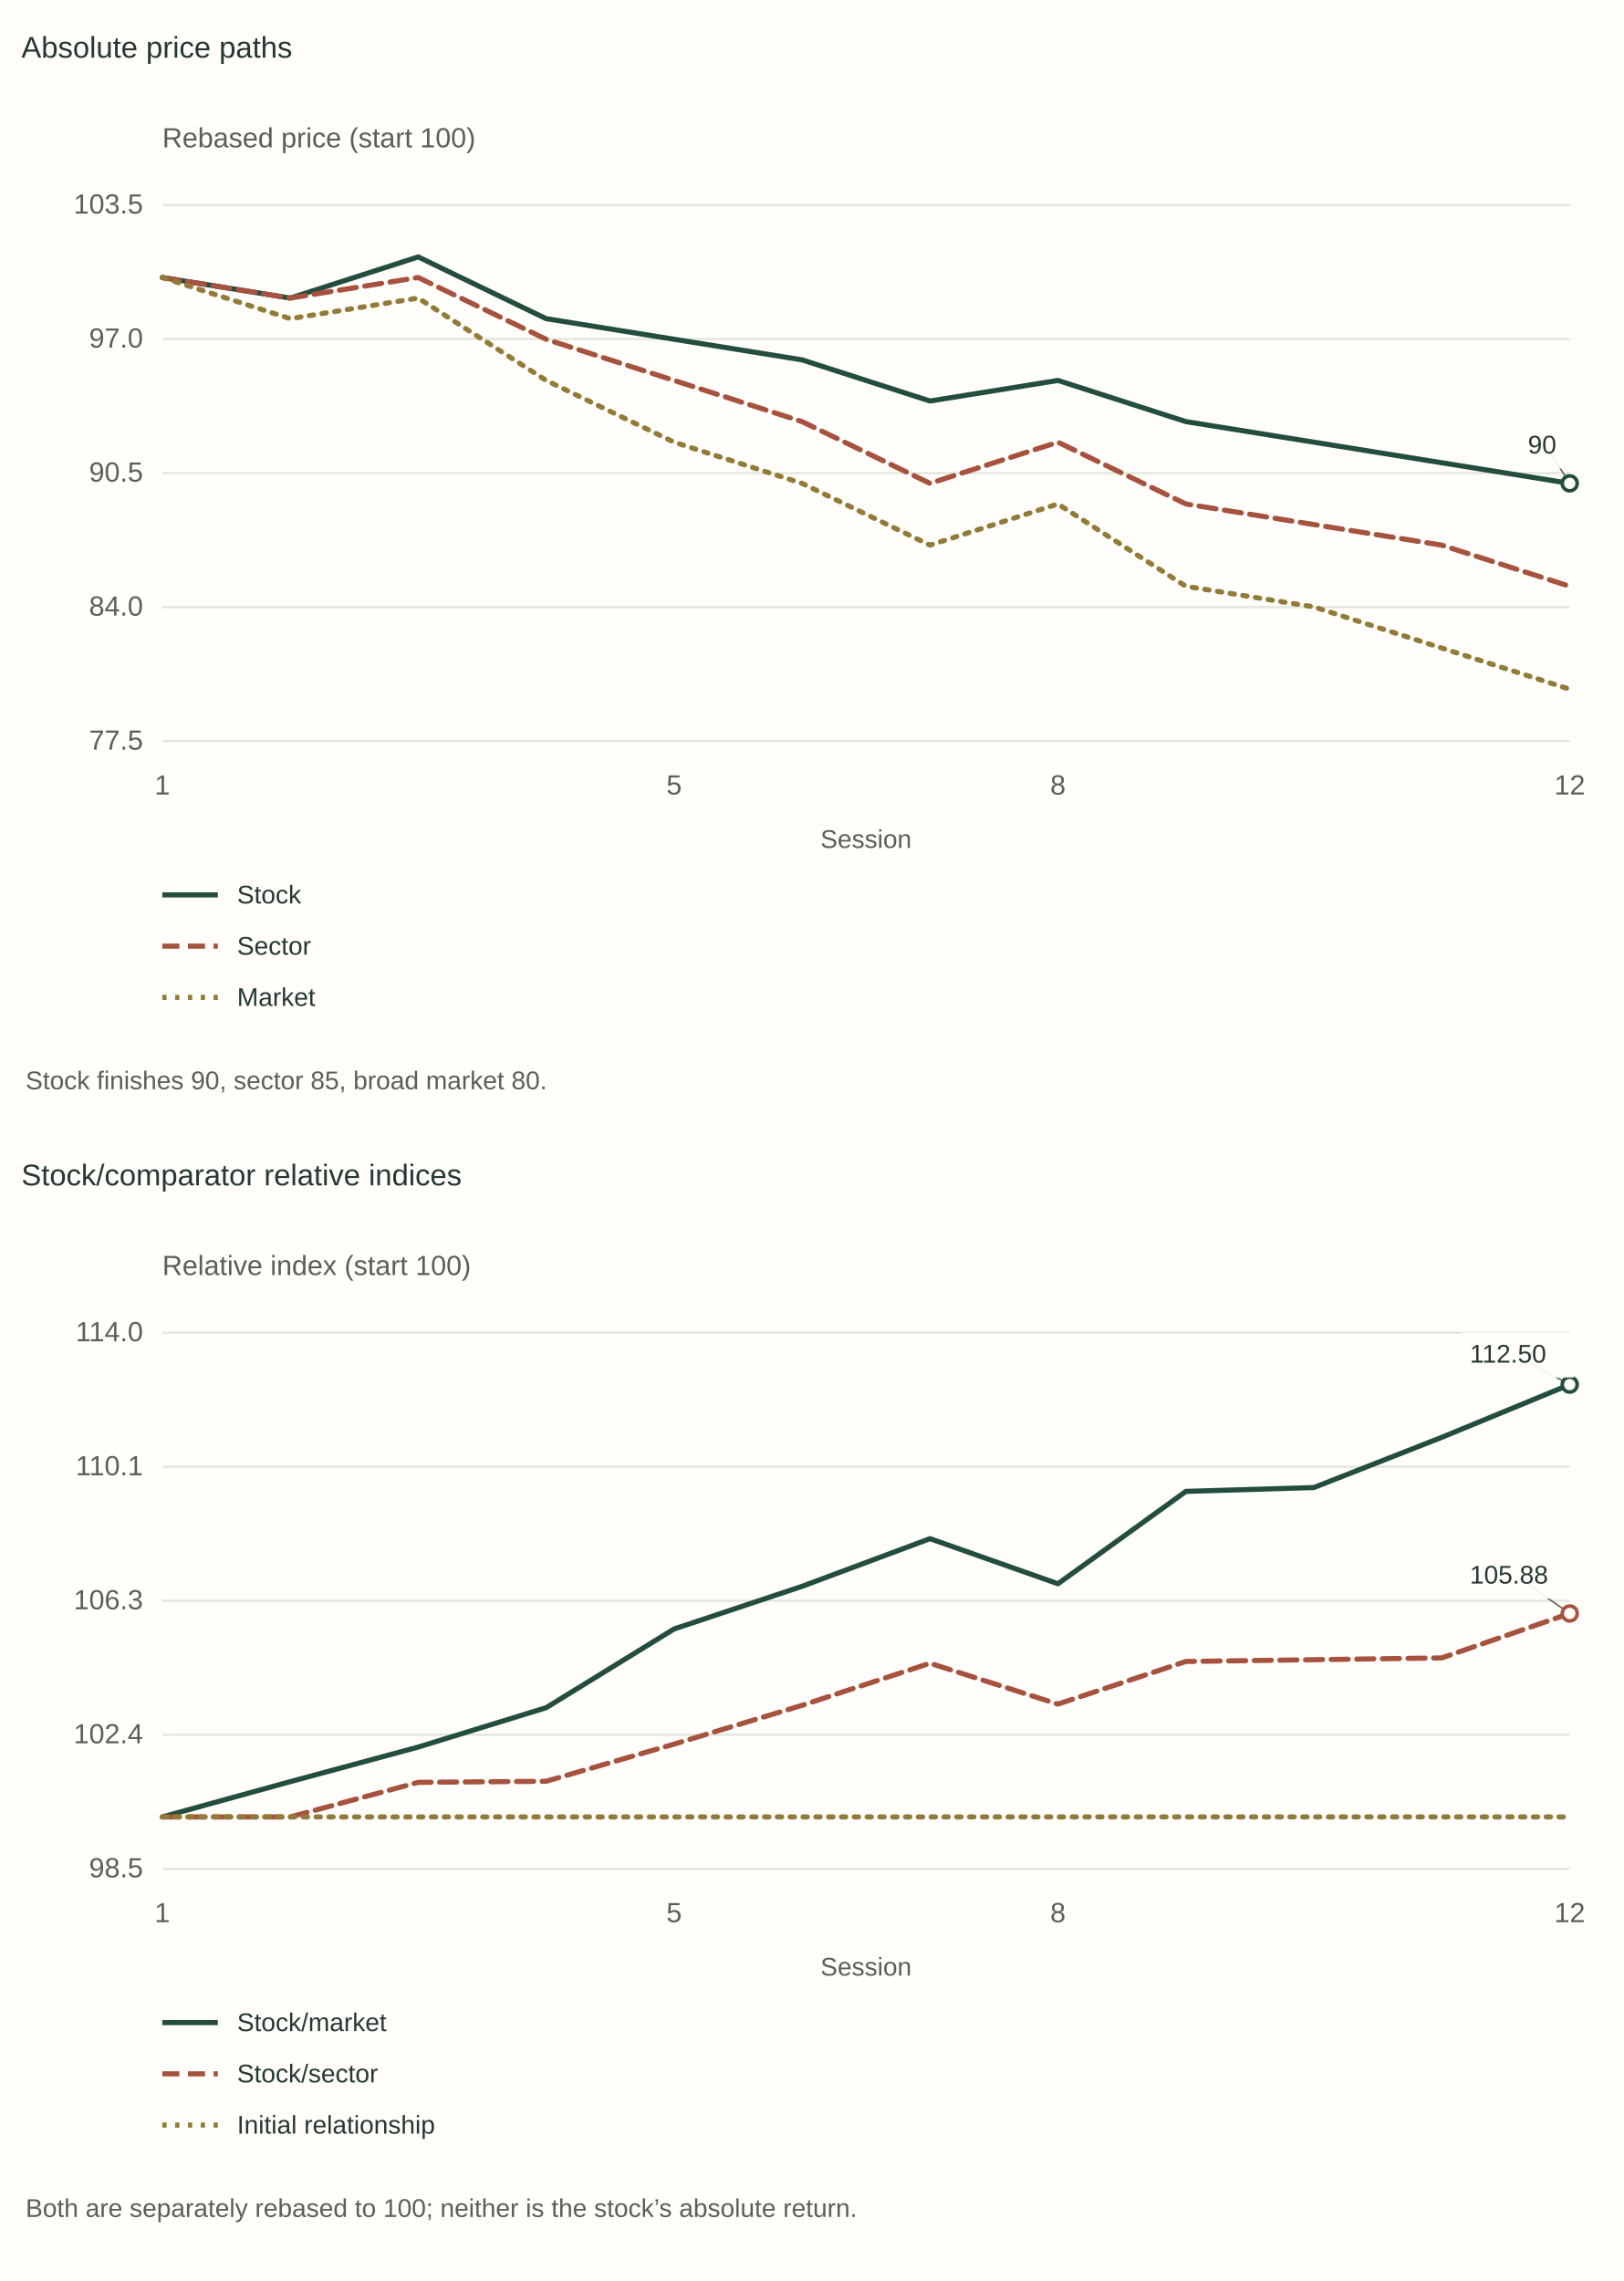
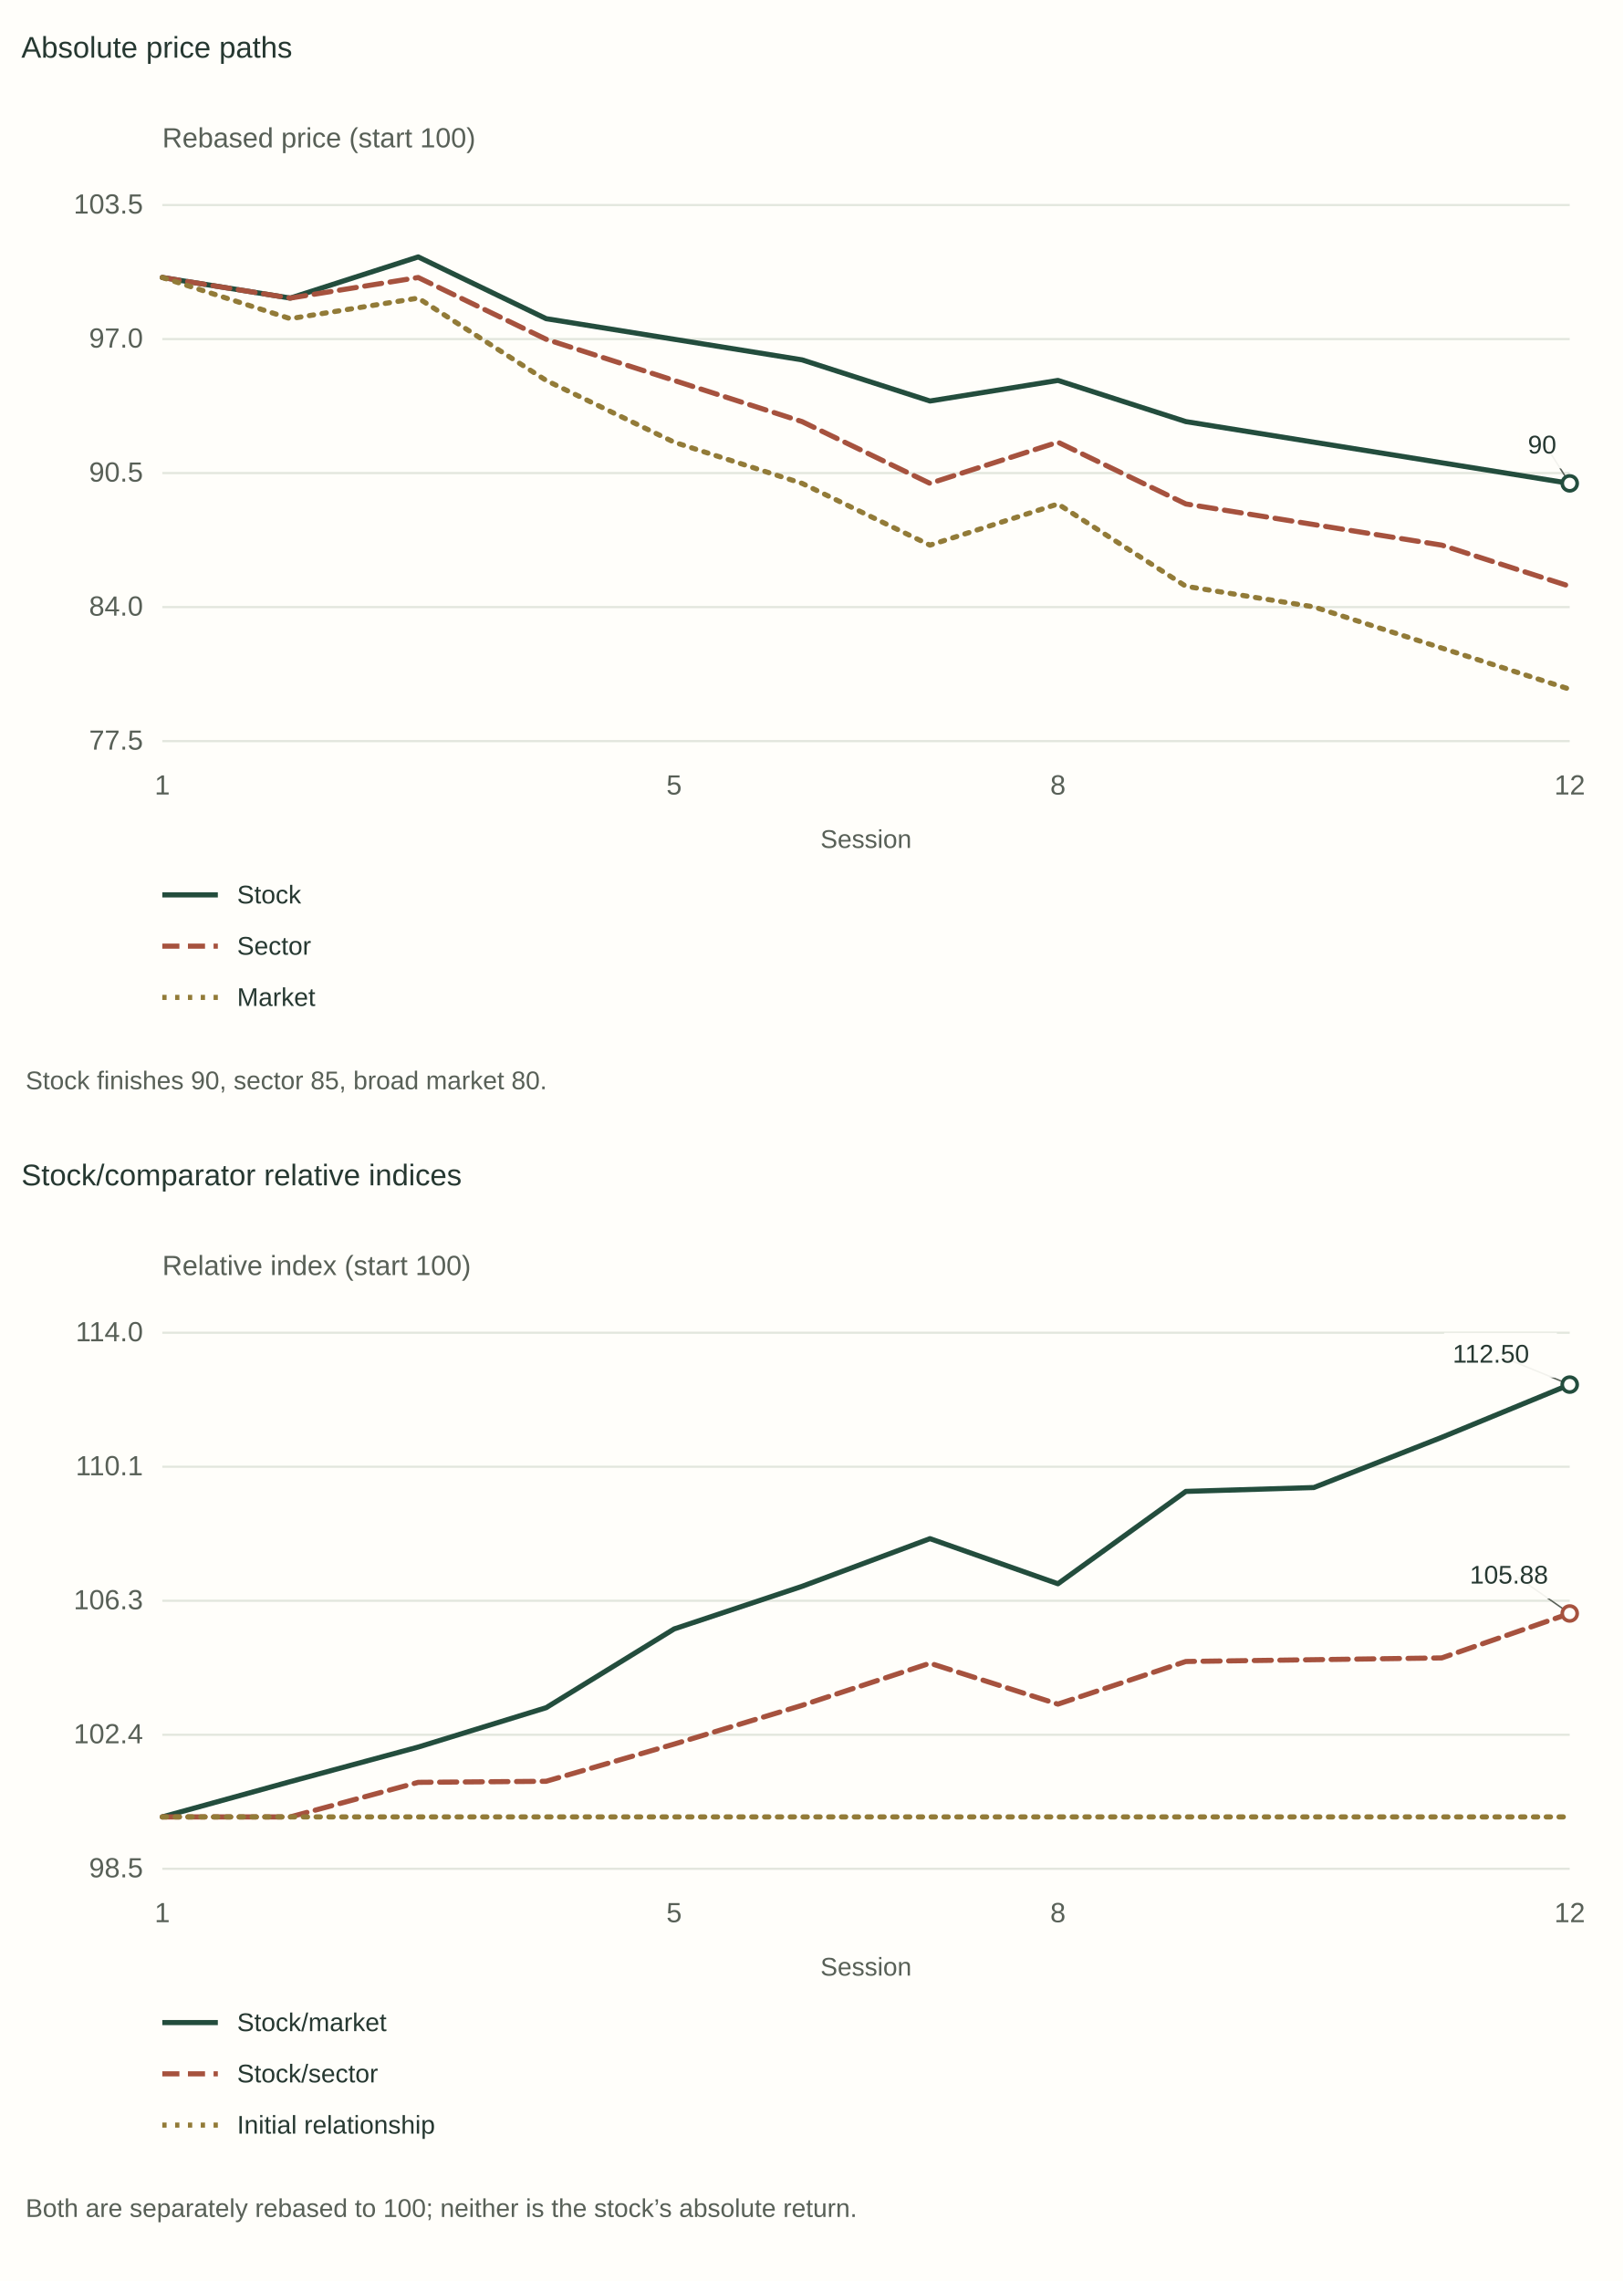
<svg xmlns="http://www.w3.org/2000/svg" viewBox="0 0 760 1068" role="img" aria-label="Relative leadership inside absolute losses">
  <style>.af-text{font-family:Arial,sans-serif;fill:#263831}</style>
  <rect width="760" height="1068" fill="#fffefa" />
  <text class="af-text" x="10" y="27" text-anchor="start" style="font-size:14px;font-weight:500;fill:#263831;">Absolute price paths</text>
  <g transform="translate(0 50)">
    <text class="af-text" x="76" y="19" text-anchor="start" style="font-size:13px;font-weight:400;fill:#586057;">Rebased price (start 100)</text>
    <line x1="76" y1="297" x2="735" y2="297" stroke="#e2e6dd" />
    <text class="af-text" x="67" y="301" text-anchor="end" style="font-size:13px;font-weight:400;fill:#586057;">77.5</text>
    <line x1="76" y1="234.25" x2="735" y2="234.25" stroke="#e2e6dd" />
    <text class="af-text" x="67" y="238.25" text-anchor="end" style="font-size:13px;font-weight:400;fill:#586057;">84.0</text>
    <line x1="76" y1="171.5" x2="735" y2="171.5" stroke="#e2e6dd" />
    <text class="af-text" x="67" y="175.5" text-anchor="end" style="font-size:13px;font-weight:400;fill:#586057;">90.5</text>
    <line x1="76" y1="108.75" x2="735" y2="108.75" stroke="#e2e6dd" />
    <text class="af-text" x="67" y="112.75" text-anchor="end" style="font-size:13px;font-weight:400;fill:#586057;">97.0</text>
    <line x1="76" y1="46" x2="735" y2="46" stroke="#e2e6dd" />
    <text class="af-text" x="67" y="50" text-anchor="end" style="font-size:13px;font-weight:400;fill:#586057;">103.5</text>
    <text class="af-text" x="76" y="322" text-anchor="middle" style="font-size:13px;font-weight:400;fill:#586057;">1</text>
    <text class="af-text" x="315.636" y="322" text-anchor="middle" style="font-size:13px;font-weight:400;fill:#586057;">5</text>
    <text class="af-text" x="495.364" y="322" text-anchor="middle" style="font-size:13px;font-weight:400;fill:#586057;">8</text>
    <text class="af-text" x="735" y="322" text-anchor="middle" style="font-size:13px;font-weight:400;fill:#586057;">12</text>
    <text class="af-text" x="405.5" y="347" text-anchor="middle" style="font-size:12px;font-weight:400;fill:#586057;">Session</text>
    <path data-series="0" d="M76.00,79.93 L135.91,89.57 L195.82,70.29 L255.73,99.21 L315.64,108.85 L375.55,118.49 L435.45,137.76 L495.36,128.12 L555.27,147.40 L615.18,157.04 L675.09,166.68 L735.00,176.32 " fill="none" stroke="#234d3d" stroke-width="2.4" stroke-linecap="round" stroke-linejoin="round" />
    <path data-series="1" d="M76.00,79.93 L135.91,89.57 L195.82,79.93 L255.73,108.85 L315.64,128.12 L375.55,147.40 L435.45,176.32 L495.36,157.04 L555.27,185.96 L615.18,195.60 L675.09,205.24 L735.00,224.51 " fill="none" stroke="#a6523e" stroke-width="2.4" stroke-linecap="round" stroke-linejoin="round" stroke-dasharray="8 4" />
    <path data-series="2" d="M76.00,79.93 L135.91,99.21 L195.82,89.57 L255.73,128.12 L315.64,157.04 L375.55,176.32 L435.45,205.24 L495.36,185.96 L555.27,224.51 L615.18,234.15 L675.09,253.43 L735.00,272.71 " fill="none" stroke="#927b38" stroke-width="2.4" stroke-linecap="round" stroke-linejoin="round" stroke-dasharray="2 4" />
    <line x1="735" y1="176.32" x2="724.2" y2="159.32" stroke="#586057" stroke-width=".7" />
    <circle data-annotation-series="0" data-value="90" cx="735" cy="176.32" r="3.5" fill="#fffefa" stroke="#234d3d" stroke-width="1.7" />
    <rect x="711.4" y="148.32" width="25.6" height="21" fill="#fffefa" opacity=".92" />
    <text class="af-text" x="715.4" y="162.32" text-anchor="start" style="font-size:12px;font-weight:400;fill:#263831;">90</text>
    <line x1="76" x2="102" y1="369" y2="369" stroke="#234d3d" stroke-width="2.4" />
    <text class="af-text" x="111" y="373" text-anchor="start" style="font-size:12px;font-weight:400;fill:#263831;">Stock</text>
    <line x1="76" x2="102" y1="393" y2="393" stroke="#a6523e" stroke-width="2.4" stroke-dasharray="8 4" />
    <text class="af-text" x="111" y="397" text-anchor="start" style="font-size:12px;font-weight:400;fill:#263831;">Sector</text>
    <line x1="76" x2="102" y1="417" y2="417" stroke="#927b38" stroke-width="2.4" stroke-dasharray="2 4" />
    <text class="af-text" x="111" y="421" text-anchor="start" style="font-size:12px;font-weight:400;fill:#263831;">Market</text>
  </g>
  <text class="af-text" x="12" y="510" text-anchor="start" style="font-size:12px;font-weight:400;fill:#586057;">Stock finishes 90, sector 85, broad market 80.</text>
  <text class="af-text" x="10" y="555" text-anchor="start" style="font-size:14px;font-weight:500;fill:#263831;">Stock/comparator relative indices</text>
  <g transform="translate(0 578)">
    <text class="af-text" x="76" y="19" text-anchor="start" style="font-size:13px;font-weight:400;fill:#586057;">Relative index (start 100)</text>
    <line x1="76" y1="297" x2="735" y2="297" stroke="#e2e6dd" />
    <text class="af-text" x="67" y="301" text-anchor="end" style="font-size:13px;font-weight:400;fill:#586057;">98.5</text>
    <line x1="76" y1="234.25" x2="735" y2="234.25" stroke="#e2e6dd" />
    <text class="af-text" x="67" y="238.25" text-anchor="end" style="font-size:13px;font-weight:400;fill:#586057;">102.4</text>
    <line x1="76" y1="171.5" x2="735" y2="171.5" stroke="#e2e6dd" />
    <text class="af-text" x="67" y="175.5" text-anchor="end" style="font-size:13px;font-weight:400;fill:#586057;">106.3</text>
    <line x1="76" y1="108.75" x2="735" y2="108.75" stroke="#e2e6dd" />
    <text class="af-text" x="67" y="112.75" text-anchor="end" style="font-size:13px;font-weight:400;fill:#586057;">110.1</text>
    <line x1="76" y1="46" x2="735" y2="46" stroke="#e2e6dd" />
    <text class="af-text" x="67" y="50" text-anchor="end" style="font-size:13px;font-weight:400;fill:#586057;">114.0</text>
    <text class="af-text" x="76" y="322" text-anchor="middle" style="font-size:13px;font-weight:400;fill:#586057;">1</text>
    <text class="af-text" x="315.636" y="322" text-anchor="middle" style="font-size:13px;font-weight:400;fill:#586057;">5</text>
    <text class="af-text" x="495.364" y="322" text-anchor="middle" style="font-size:13px;font-weight:400;fill:#586057;">8</text>
    <text class="af-text" x="735" y="322" text-anchor="middle" style="font-size:13px;font-weight:400;fill:#586057;">12</text>
    <text class="af-text" x="405.5" y="347" text-anchor="middle" style="font-size:12px;font-weight:400;fill:#586057;">Session</text>
    <path data-series="0" d="M76.00,272.71 L135.91,256.19 L195.82,240.00 L255.73,221.57 L315.64,184.70 L375.55,164.75 L435.45,142.42 L495.36,163.54 L555.27,120.30 L615.18,118.49 L675.09,94.98 L735.00,70.29 " fill="none" stroke="#234d3d" stroke-width="2.4" stroke-linecap="round" stroke-linejoin="round" />
    <path data-series="1" d="M76.00,272.71 L135.91,272.71 L195.82,256.52 L255.73,256.02 L315.64,238.62 L375.55,220.47 L435.45,200.74 L495.36,219.90 L555.27,199.93 L615.18,199.10 L675.09,198.26 L735.00,177.45 " fill="none" stroke="#a6523e" stroke-width="2.4" stroke-linecap="round" stroke-linejoin="round" stroke-dasharray="8 4" />
    <path data-series="2" d="M76.00,272.71 L135.91,272.71 L195.82,272.71 L255.73,272.71 L315.64,272.71 L375.55,272.71 L435.45,272.71 L495.36,272.71 L555.27,272.71 L615.18,272.71 L675.09,272.71 L735.00,272.71 " fill="none" stroke="#927b38" stroke-width="2.4" stroke-linecap="round" stroke-linejoin="round" stroke-dasharray="2 4" />
-     <line x1="735" y1="70.29" x2="710.6" y2="57" stroke="#586057" stroke-width=".7" />
+     <line x1="735" y1="70.29" x2="702.6" y2="57" stroke="#586057" stroke-width=".7" />
    <circle data-annotation-series="0" data-value="112.5" cx="735" cy="70.29" r="3.5" fill="#fffefa" stroke="#234d3d" stroke-width="1.7" />
-     <rect x="684.2" y="46" width="52.8" height="21" fill="#fffefa" opacity=".92" />
-     <text class="af-text" x="688.2" y="60" text-anchor="start" style="font-size:12px;font-weight:400;fill:#263831;">112.50</text>
+     <rect x="676.2" y="46" width="52.8" height="21" fill="#fffefa" opacity=".92" />
+     <text class="af-text" x="680.2" y="60" text-anchor="start" style="font-size:12px;font-weight:400;fill:#263831;">112.50</text>
    <line x1="735" y1="177.454" x2="710.6" y2="160.454" stroke="#586057" stroke-width=".7" />
    <circle data-annotation-series="1" data-value="105.88235294117646" cx="735" cy="177.454" r="3.5" fill="#fffefa" stroke="#a6523e" stroke-width="1.7" />
    <rect x="684.2" y="149.454" width="52.8" height="21" fill="#fffefa" opacity=".92" />
    <text class="af-text" x="688.2" y="163.454" text-anchor="start" style="font-size:12px;font-weight:400;fill:#263831;">105.88</text>
    <line x1="76" x2="102" y1="369" y2="369" stroke="#234d3d" stroke-width="2.4" />
    <text class="af-text" x="111" y="373" text-anchor="start" style="font-size:12px;font-weight:400;fill:#263831;">Stock/market</text>
    <line x1="76" x2="102" y1="393" y2="393" stroke="#a6523e" stroke-width="2.4" stroke-dasharray="8 4" />
    <text class="af-text" x="111" y="397" text-anchor="start" style="font-size:12px;font-weight:400;fill:#263831;">Stock/sector</text>
    <line x1="76" x2="102" y1="417" y2="417" stroke="#927b38" stroke-width="2.4" stroke-dasharray="2 4" />
    <text class="af-text" x="111" y="421" text-anchor="start" style="font-size:12px;font-weight:400;fill:#263831;">Initial relationship</text>
  </g>
  <text class="af-text" x="12" y="1038" text-anchor="start" style="font-size:12px;font-weight:400;fill:#586057;">Both are separately rebased to 100; neither is the stock’s absolute return.</text>
</svg>
